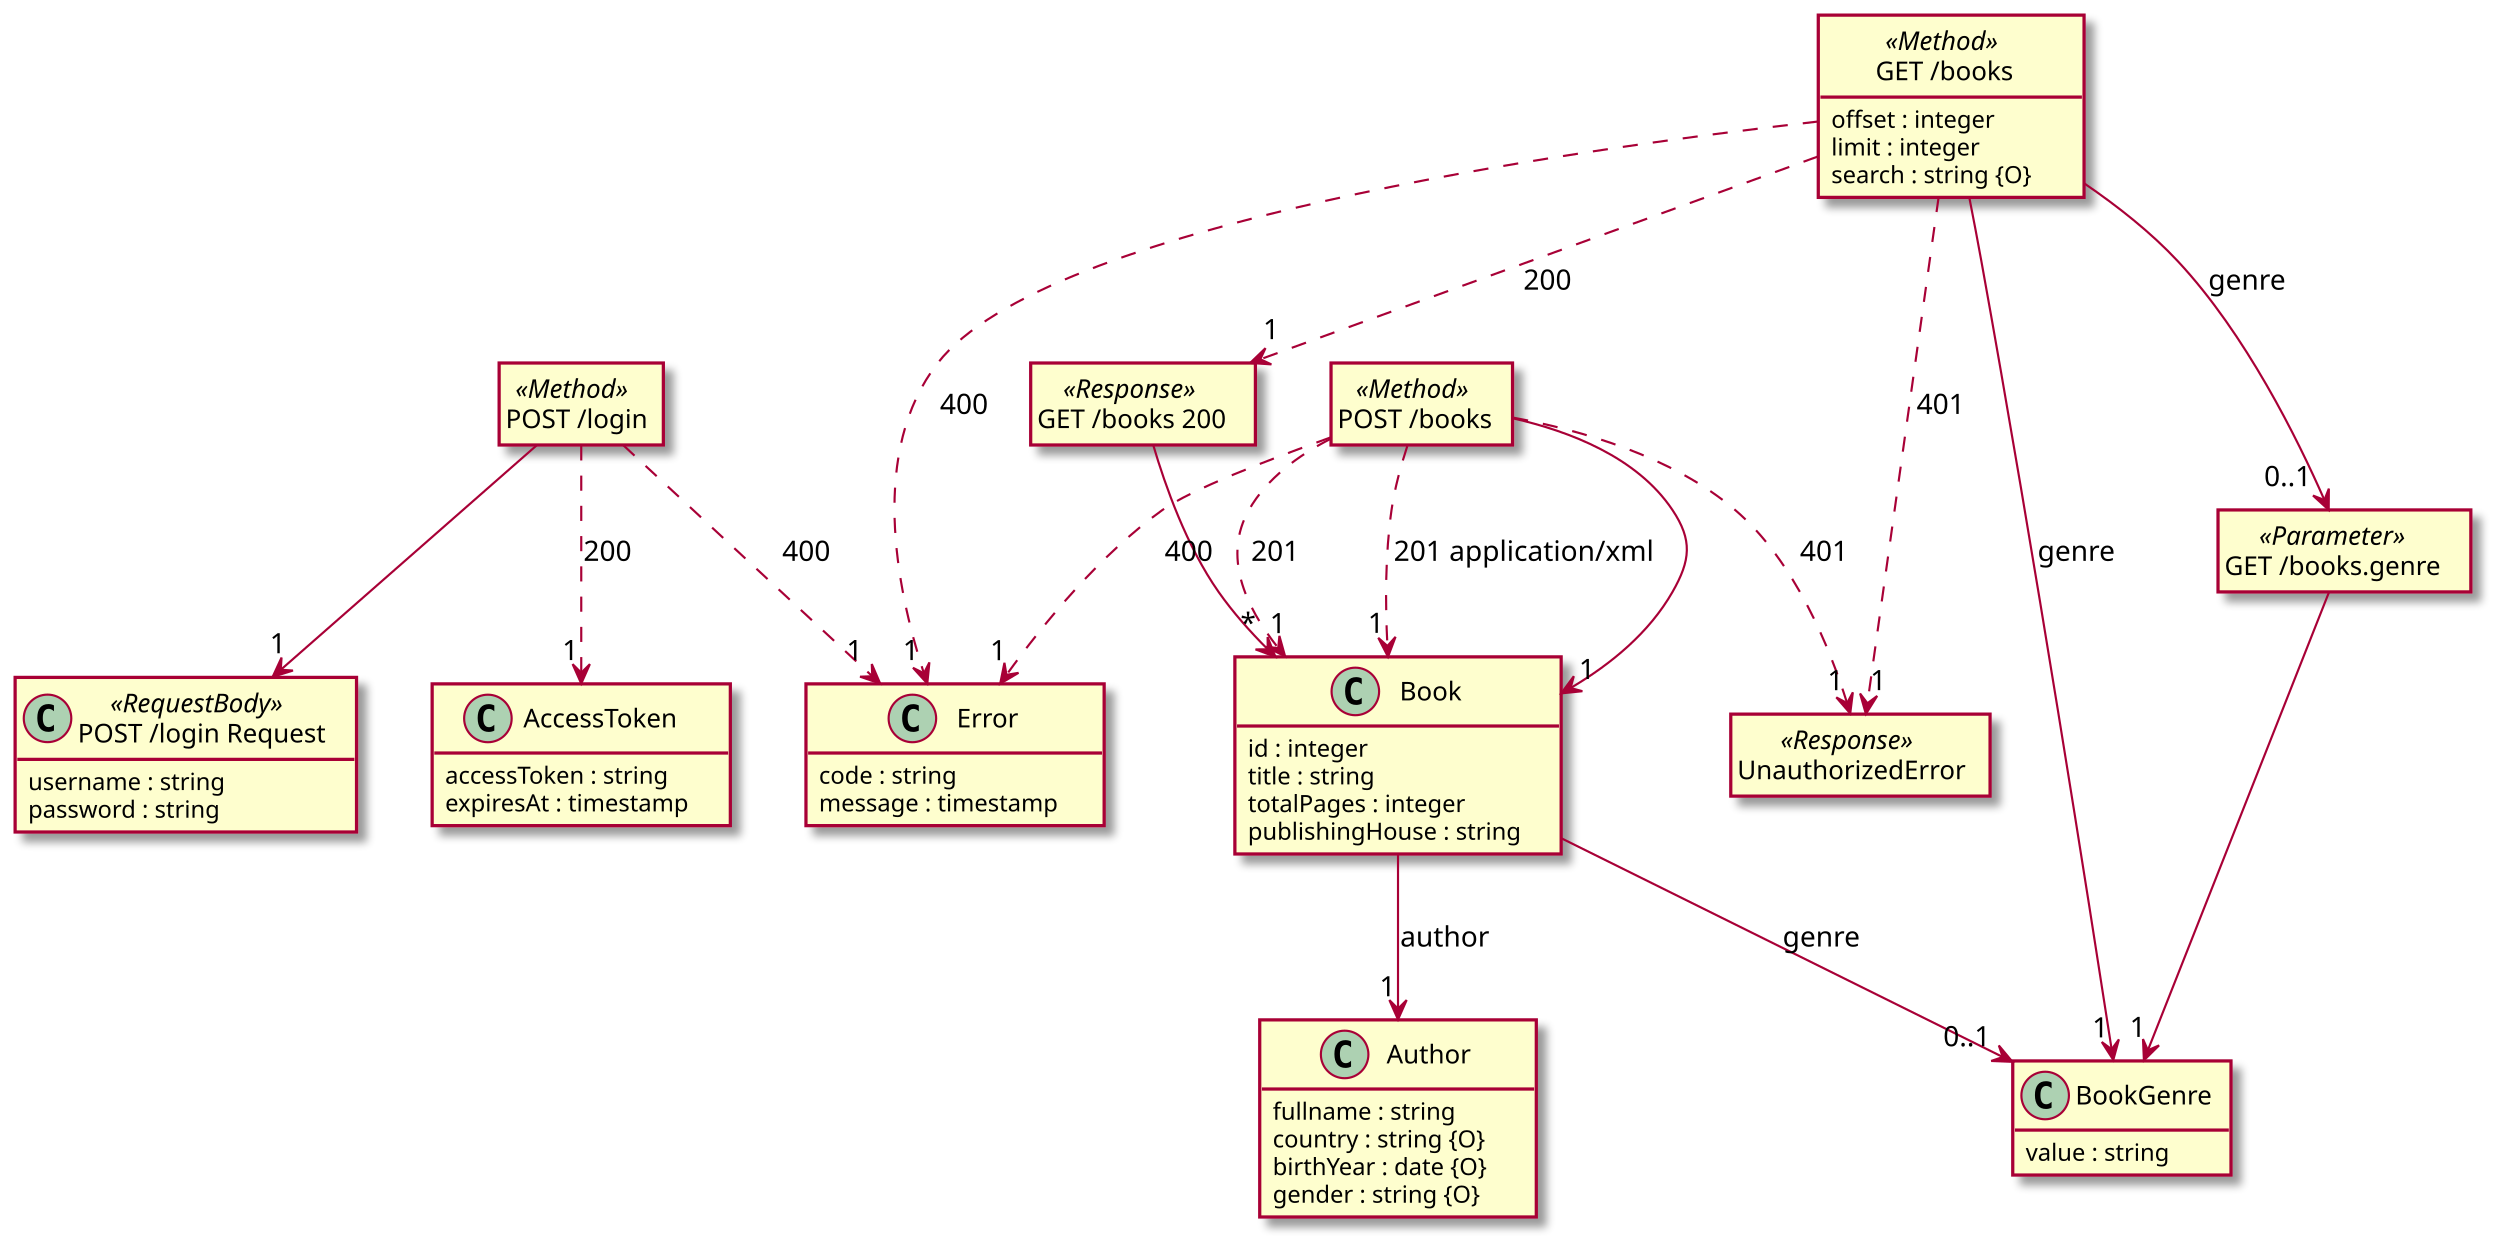
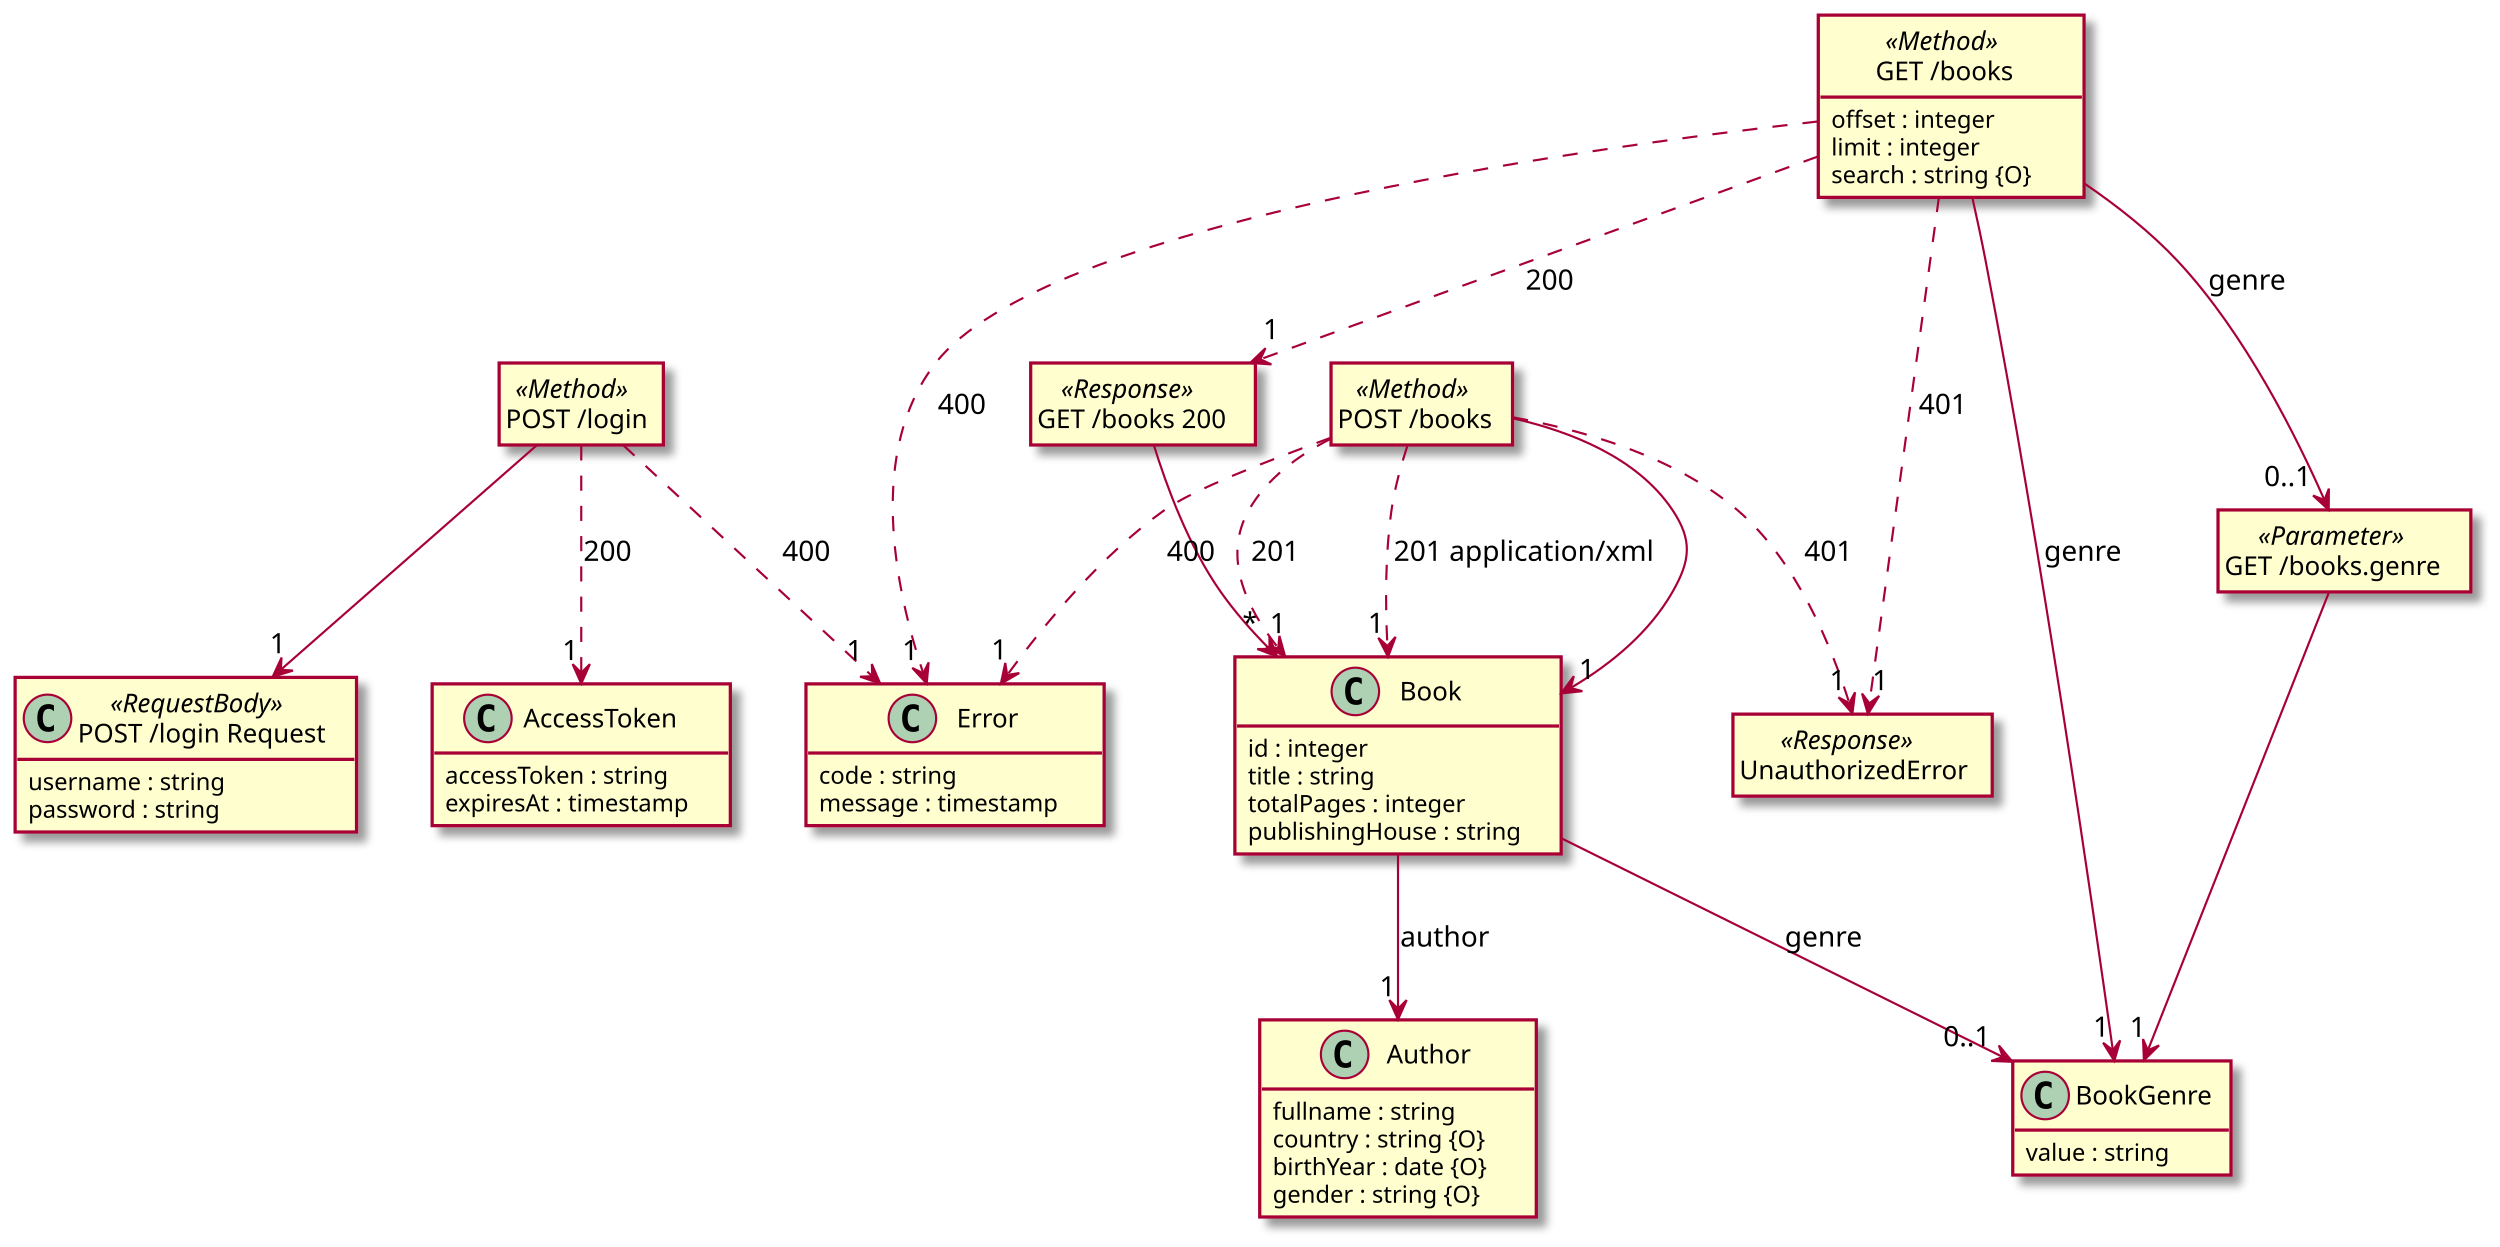
<svg xmlns="http://www.w3.org/2000/svg" contentScriptType="application/ecmascript" contentStyleType="text/css" height="577px" preserveAspectRatio="none" style="width:1157px;height:577px;" version="1.1" viewBox="0 0 1157 577" width="1157px" zoomAndPan="magnify">
  <defs>
    <filter height="300%" id="f1dvrowbddvipe" width="300%" x="-1" y="-1">
      <feGaussianBlur result="blurOut" stdDeviation="2.0" />
      <feColorMatrix in="blurOut" result="blurOut2" type="matrix" values="0 0 0 0 0 0 0 0 0 0 0 0 0 0 0 0 0 0 .4 0" />
      <feOffset dx="4.0" dy="4.0" in="blurOut2" result="blurOut3" />
      <feBlend in="SourceGraphic" in2="blurOut3" mode="normal" />
    </filter>
  </defs>
  <g>
    <rect codeLine="8" fill="#FEFECE" filter="url(#f1dvrowbddvipe)" height="65.609" id="AccessToken" style="stroke:#A80036;stroke-width:1.5;" width="138" x="200" y="316.5" />
    <ellipse cx="225.8" cy="332.5" fill="#ADD1B2" rx="11" ry="11" style="stroke:#A80036;stroke-width:1.0;" />
-     <path d="M228.769,338.141 Q228.191,338.438 227.55,338.578 Q226.909,338.734 226.206,338.734 Q223.706,338.734 222.378,337.094 Q221.066,335.438 221.066,332.312 Q221.066,329.188 222.378,327.531 Q223.706,325.875 226.206,325.875 Q226.909,325.875 227.55,326.031 Q228.206,326.188 228.769,326.484 L228.769,329.203 Q228.144,328.625 227.55,328.359 Q226.956,328.078 226.331,328.078 Q224.988,328.078 224.3,329.156 Q223.613,330.219 223.613,332.312 Q223.613,334.406 224.3,335.484 Q224.988,336.547 226.331,336.547 Q226.956,336.547 227.55,336.281 Q228.144,336 228.769,335.422 L228.769,338.141 Z " fill="#000000" />
+     <path d="M228.769,338.141 Q228.191,338.438 227.55,338.586 Q226.909,338.734 226.206,338.734 Q223.706,338.734 222.386,337.086 Q221.066,335.438 221.066,332.312 Q221.066,329.188 222.386,327.531 Q223.706,325.875 226.206,325.875 Q226.909,325.875 227.558,326.031 Q228.206,326.188 228.769,326.484 L228.769,329.203 Q228.144,328.625 227.55,328.352 Q226.956,328.078 226.331,328.078 Q224.988,328.078 224.3,329.148 Q223.613,330.219 223.613,332.312 Q223.613,334.406 224.3,335.477 Q224.988,336.547 226.331,336.547 Q226.956,336.547 227.55,336.273 Q228.144,336 228.769,335.422 L228.769,338.141 Z " fill="#000000" />
    <text fill="#000000" font-family="sans-serif" font-size="12" lengthAdjust="spacing" textLength="82" x="242.2" y="336.654">AccessToken</text>
    <line style="stroke:#A80036;stroke-width:1.5;" x1="201" x2="337" y1="348.5" y2="348.5" />
    <text fill="#000000" font-family="sans-serif" font-size="11" lengthAdjust="spacing" textLength="119" x="206" y="362.71">accessToken : string</text>
    <text fill="#000000" font-family="sans-serif" font-size="11" lengthAdjust="spacing" textLength="126" x="206" y="375.515">expiresAt : timestamp</text>
    <rect codeLine="13" fill="#FEFECE" filter="url(#f1dvrowbddvipe)" height="65.609" id="Error" style="stroke:#A80036;stroke-width:1.5;" width="138" x="373" y="316.5" />
    <ellipse cx="422.25" cy="332.5" fill="#ADD1B2" rx="11" ry="11" style="stroke:#A80036;stroke-width:1.0;" />
-     <path d="M425.219,338.141 Q424.641,338.438 424,338.578 Q423.359,338.734 422.656,338.734 Q420.156,338.734 418.828,337.094 Q417.516,335.438 417.516,332.312 Q417.516,329.188 418.828,327.531 Q420.156,325.875 422.656,325.875 Q423.359,325.875 424,326.031 Q424.656,326.188 425.219,326.484 L425.219,329.203 Q424.594,328.625 424,328.359 Q423.406,328.078 422.781,328.078 Q421.438,328.078 420.75,329.156 Q420.062,330.219 420.062,332.312 Q420.062,334.406 420.75,335.484 Q421.438,336.547 422.781,336.547 Q423.406,336.547 424,336.281 Q424.594,336 425.219,335.422 L425.219,338.141 Z " fill="#000000" />
+     <path d="M425.219,338.141 Q424.641,338.438 424,338.586 Q423.359,338.734 422.656,338.734 Q420.156,338.734 418.836,337.086 Q417.516,335.438 417.516,332.312 Q417.516,329.188 418.836,327.531 Q420.156,325.875 422.656,325.875 Q423.359,325.875 424.008,326.031 Q424.656,326.188 425.219,326.484 L425.219,329.203 Q424.594,328.625 424,328.352 Q423.406,328.078 422.781,328.078 Q421.438,328.078 420.75,329.148 Q420.062,330.219 420.062,332.312 Q420.062,334.406 420.75,335.477 Q421.438,336.547 422.781,336.547 Q423.406,336.547 424,336.273 Q424.594,336 425.219,335.422 L425.219,338.141 Z " fill="#000000" />
    <text fill="#000000" font-family="sans-serif" font-size="12" lengthAdjust="spacing" textLength="31" x="442.75" y="336.654">Error</text>
    <line style="stroke:#A80036;stroke-width:1.5;" x1="374" x2="510" y1="348.5" y2="348.5" />
    <text fill="#000000" font-family="sans-serif" font-size="11" lengthAdjust="spacing" textLength="72" x="379" y="362.71">code : string</text>
    <text fill="#000000" font-family="sans-serif" font-size="11" lengthAdjust="spacing" textLength="126" x="379" y="375.515">message : timestamp</text>
    <rect codeLine="18" fill="#FEFECE" filter="url(#f1dvrowbddvipe)" height="91.219" id="Author" style="stroke:#A80036;stroke-width:1.5;" width="128" x="583" y="472" />
    <ellipse cx="622.3" cy="488" fill="#ADD1B2" rx="11" ry="11" style="stroke:#A80036;stroke-width:1.0;" />
-     <path d="M625.269,493.641 Q624.691,493.938 624.05,494.078 Q623.409,494.234 622.706,494.234 Q620.206,494.234 618.878,492.594 Q617.566,490.938 617.566,487.812 Q617.566,484.688 618.878,483.031 Q620.206,481.375 622.706,481.375 Q623.409,481.375 624.05,481.531 Q624.706,481.688 625.269,481.984 L625.269,484.703 Q624.644,484.125 624.05,483.859 Q623.456,483.578 622.831,483.578 Q621.487,483.578 620.8,484.656 Q620.112,485.719 620.112,487.812 Q620.112,489.906 620.8,490.984 Q621.487,492.047 622.831,492.047 Q623.456,492.047 624.05,491.781 Q624.644,491.5 625.269,490.922 L625.269,493.641 Z " fill="#000000" />
+     <path d="M625.269,493.641 Q624.691,493.938 624.05,494.086 Q623.409,494.234 622.706,494.234 Q620.206,494.234 618.886,492.586 Q617.566,490.938 617.566,487.812 Q617.566,484.688 618.886,483.031 Q620.206,481.375 622.706,481.375 Q623.409,481.375 624.058,481.531 Q624.706,481.688 625.269,481.984 L625.269,484.703 Q624.644,484.125 624.05,483.852 Q623.456,483.578 622.831,483.578 Q621.487,483.578 620.8,484.648 Q620.112,485.719 620.112,487.812 Q620.112,489.906 620.8,490.977 Q621.487,492.047 622.831,492.047 Q623.456,492.047 624.05,491.773 Q624.644,491.5 625.269,490.922 L625.269,493.641 Z " fill="#000000" />
    <text fill="#000000" font-family="sans-serif" font-size="12" lengthAdjust="spacing" textLength="42" x="641.7" y="492.154">Author</text>
    <line style="stroke:#A80036;stroke-width:1.5;" x1="584" x2="710" y1="504" y2="504" />
    <text fill="#000000" font-family="sans-serif" font-size="11" lengthAdjust="spacing" textLength="94" x="589" y="518.21">fullname : string</text>
    <text fill="#000000" font-family="sans-serif" font-size="11" lengthAdjust="spacing" textLength="114" x="589" y="531.015">country : string {O}</text>
    <text fill="#000000" font-family="sans-serif" font-size="11" lengthAdjust="spacing" textLength="116" x="589" y="543.82">birthYear : date {O}</text>
    <text fill="#000000" font-family="sans-serif" font-size="11" lengthAdjust="spacing" textLength="112" x="589" y="556.625">gender : string {O}</text>
    <rect codeLine="25" fill="#FEFECE" filter="url(#f1dvrowbddvipe)" height="52.805" id="BookGenre" style="stroke:#A80036;stroke-width:1.5;" width="101" x="931.5" y="491" />
    <ellipse cx="946.5" cy="507" fill="#ADD1B2" rx="11" ry="11" style="stroke:#A80036;stroke-width:1.0;" />
-     <path d="M949.469,512.641 Q948.891,512.938 948.25,513.078 Q947.609,513.234 946.906,513.234 Q944.406,513.234 943.078,511.594 Q941.766,509.938 941.766,506.812 Q941.766,503.688 943.078,502.031 Q944.406,500.375 946.906,500.375 Q947.609,500.375 948.25,500.531 Q948.906,500.688 949.469,500.984 L949.469,503.703 Q948.844,503.125 948.25,502.859 Q947.656,502.578 947.031,502.578 Q945.688,502.578 945,503.656 Q944.312,504.719 944.312,506.812 Q944.312,508.906 945,509.984 Q945.688,511.047 947.031,511.047 Q947.656,511.047 948.25,510.781 Q948.844,510.5 949.469,509.922 L949.469,512.641 Z " fill="#000000" />
+     <path d="M949.469,512.641 Q948.891,512.938 948.25,513.086 Q947.609,513.234 946.906,513.234 Q944.406,513.234 943.086,511.586 Q941.766,509.938 941.766,506.812 Q941.766,503.688 943.086,502.031 Q944.406,500.375 946.906,500.375 Q947.609,500.375 948.258,500.531 Q948.906,500.688 949.469,500.984 L949.469,503.703 Q948.844,503.125 948.25,502.852 Q947.656,502.578 947.031,502.578 Q945.688,502.578 945,503.648 Q944.312,504.719 944.312,506.812 Q944.312,508.906 945,509.977 Q945.688,511.047 947.031,511.047 Q947.656,511.047 948.25,510.773 Q948.844,510.5 949.469,509.922 L949.469,512.641 Z " fill="#000000" />
    <text fill="#000000" font-family="sans-serif" font-size="12" lengthAdjust="spacing" textLength="69" x="960.5" y="511.154">BookGenre</text>
    <line style="stroke:#A80036;stroke-width:1.5;" x1="932.5" x2="1031.5" y1="523" y2="523" />
    <text fill="#000000" font-family="sans-serif" font-size="11" lengthAdjust="spacing" textLength="75" x="937.5" y="537.21">value : string</text>
    <rect codeLine="29" fill="#FEFECE" filter="url(#f1dvrowbddvipe)" height="91.219" id="Book" style="stroke:#A80036;stroke-width:1.5;" width="151" x="571.5" y="304" />
    <ellipse cx="627.25" cy="320" fill="#ADD1B2" rx="11" ry="11" style="stroke:#A80036;stroke-width:1.0;" />
-     <path d="M630.219,325.641 Q629.641,325.938 629,326.078 Q628.359,326.234 627.656,326.234 Q625.156,326.234 623.828,324.594 Q622.516,322.938 622.516,319.812 Q622.516,316.688 623.828,315.031 Q625.156,313.375 627.656,313.375 Q628.359,313.375 629,313.531 Q629.656,313.688 630.219,313.984 L630.219,316.703 Q629.594,316.125 629,315.859 Q628.406,315.578 627.781,315.578 Q626.438,315.578 625.75,316.656 Q625.062,317.719 625.062,319.812 Q625.062,321.906 625.75,322.984 Q626.438,324.047 627.781,324.047 Q628.406,324.047 629,323.781 Q629.594,323.5 630.219,322.922 L630.219,325.641 Z " fill="#000000" />
+     <path d="M630.219,325.641 Q629.641,325.938 629,326.086 Q628.359,326.234 627.656,326.234 Q625.156,326.234 623.836,324.586 Q622.516,322.938 622.516,319.812 Q622.516,316.688 623.836,315.031 Q625.156,313.375 627.656,313.375 Q628.359,313.375 629.008,313.531 Q629.656,313.688 630.219,313.984 L630.219,316.703 Q629.594,316.125 629,315.852 Q628.406,315.578 627.781,315.578 Q626.438,315.578 625.75,316.648 Q625.062,317.719 625.062,319.812 Q625.062,321.906 625.75,322.977 Q626.438,324.047 627.781,324.047 Q628.406,324.047 629,323.773 Q629.594,323.5 630.219,322.922 L630.219,325.641 Z " fill="#000000" />
    <text fill="#000000" font-family="sans-serif" font-size="12" lengthAdjust="spacing" textLength="31" x="647.75" y="324.154">Book</text>
    <line style="stroke:#A80036;stroke-width:1.5;" x1="572.5" x2="721.5" y1="336" y2="336" />
    <text fill="#000000" font-family="sans-serif" font-size="11" lengthAdjust="spacing" textLength="62" x="577.5" y="350.21">id : integer</text>
    <text fill="#000000" font-family="sans-serif" font-size="11" lengthAdjust="spacing" textLength="66" x="577.5" y="363.015">title : string</text>
    <text fill="#000000" font-family="sans-serif" font-size="11" lengthAdjust="spacing" textLength="112" x="577.5" y="375.82">totalPages : integer</text>
    <text fill="#000000" font-family="sans-serif" font-size="11" lengthAdjust="spacing" textLength="139" x="577.5" y="388.625">publishingHouse : string</text>
-     <rect codeLine="36" fill="#FEFECE" filter="url(#f1dvrowbddvipe)" height="37.938" id="UnauthorizedError" style="stroke:#A80036;stroke-width:1.5;" width="120" x="801" y="330.5" />
-     <text fill="#000000" font-family="sans-serif" font-size="12" font-style="italic" lengthAdjust="spacing" textLength="74" x="824" y="346.639">«Response»</text>
-     <text fill="#000000" font-family="sans-serif" font-size="12" lengthAdjust="spacing" textLength="114" x="804" y="360.607">UnauthorizedError</text>
+     <rect codeLine="36" fill="#FEFECE" filter="url(#f1dvrowbddvipe)" height="37.938" id="UnauthorizedError" style="stroke:#A80036;stroke-width:1.5;" width="120" x="802" y="330.5" />
+     <text fill="#000000" font-family="sans-serif" font-size="12" font-style="italic" lengthAdjust="spacing" textLength="76" x="824" y="346.639">«Response»</text>
+     <text fill="#000000" font-family="sans-serif" font-size="12" lengthAdjust="spacing" textLength="114" x="805" y="360.607">UnauthorizedError</text>
    <rect codeLine="39" fill="#FEFECE" filter="url(#f1dvrowbddvipe)" height="37.938" id="POST /login" style="stroke:#A80036;stroke-width:1.5;" width="76" x="231" y="168" />
    <text fill="#000000" font-family="sans-serif" font-size="12" font-style="italic" lengthAdjust="spacing" textLength="61" x="238.5" y="184.139">«Method»</text>
    <text fill="#000000" font-family="sans-serif" font-size="12" lengthAdjust="spacing" textLength="70" x="234" y="198.107">POST /login</text>
    <rect codeLine="42" fill="#FEFECE" filter="url(#f1dvrowbddvipe)" height="71.547" id="POST /login Request" style="stroke:#A80036;stroke-width:1.5;" width="158" x="7" y="313.5" />
    <ellipse cx="22" cy="332.469" fill="#ADD1B2" rx="11" ry="11" style="stroke:#A80036;stroke-width:1.0;" />
-     <path d="M24.969,338.109 Q24.391,338.406 23.75,338.547 Q23.109,338.703 22.406,338.703 Q19.906,338.703 18.578,337.062 Q17.266,335.406 17.266,332.281 Q17.266,329.156 18.578,327.5 Q19.906,325.844 22.406,325.844 Q23.109,325.844 23.75,326 Q24.406,326.156 24.969,326.453 L24.969,329.172 Q24.344,328.594 23.75,328.328 Q23.156,328.047 22.531,328.047 Q21.188,328.047 20.5,329.125 Q19.812,330.188 19.812,332.281 Q19.812,334.375 20.5,335.453 Q21.188,336.516 22.531,336.516 Q23.156,336.516 23.75,336.25 Q24.344,335.969 24.969,335.391 L24.969,338.109 Z " fill="#000000" />
+     <path d="M24.969,338.109 Q24.391,338.406 23.75,338.555 Q23.109,338.703 22.406,338.703 Q19.906,338.703 18.586,337.055 Q17.266,335.406 17.266,332.281 Q17.266,329.156 18.586,327.5 Q19.906,325.844 22.406,325.844 Q23.109,325.844 23.758,326 Q24.406,326.156 24.969,326.453 L24.969,329.172 Q24.344,328.594 23.75,328.32 Q23.156,328.047 22.531,328.047 Q21.188,328.047 20.5,329.117 Q19.812,330.188 19.812,332.281 Q19.812,334.375 20.5,335.445 Q21.188,336.516 22.531,336.516 Q23.156,336.516 23.75,336.242 Q24.344,335.969 24.969,335.391 L24.969,338.109 Z " fill="#000000" />
    <text fill="#000000" font-family="sans-serif" font-size="12" font-style="italic" lengthAdjust="spacing" textLength="96" x="51" y="329.639">«RequestBody»</text>
    <text fill="#000000" font-family="sans-serif" font-size="12" lengthAdjust="spacing" textLength="126" x="36" y="343.607">POST /login Request</text>
    <line style="stroke:#A80036;stroke-width:1.5;" x1="8" x2="164" y1="351.438" y2="351.438" />
    <text fill="#000000" font-family="sans-serif" font-size="11" lengthAdjust="spacing" textLength="103" x="13" y="365.648">username : string</text>
    <text fill="#000000" font-family="sans-serif" font-size="11" lengthAdjust="spacing" textLength="101" x="13" y="378.453">password : string</text>
    <rect codeLine="47" fill="#FEFECE" filter="url(#f1dvrowbddvipe)" height="84.352" id="GET /books" style="stroke:#A80036;stroke-width:1.5;" width="123" x="841.5" y="7" />
    <text fill="#000000" font-family="sans-serif" font-size="12" font-style="italic" lengthAdjust="spacing" textLength="61" x="872.5" y="23.139">«Method»</text>
    <text fill="#000000" font-family="sans-serif" font-size="12" lengthAdjust="spacing" textLength="70" x="868" y="37.107">GET /books</text>
    <line style="stroke:#A80036;stroke-width:1.5;" x1="842.5" x2="963.5" y1="44.938" y2="44.938" />
    <text fill="#000000" font-family="sans-serif" font-size="11" lengthAdjust="spacing" textLength="85" x="847.5" y="59.148">offset : integer</text>
    <text fill="#000000" font-family="sans-serif" font-size="11" lengthAdjust="spacing" textLength="76" x="847.5" y="71.953">limit : integer</text>
    <text fill="#000000" font-family="sans-serif" font-size="11" lengthAdjust="spacing" textLength="111" x="847.5" y="84.757">search : string {O}</text>
    <rect codeLine="53" fill="#FEFECE" filter="url(#f1dvrowbddvipe)" height="37.938" id="GET /books.genre" style="stroke:#A80036;stroke-width:1.5;" width="117" x="1026.5" y="236" />
-     <text fill="#000000" font-family="sans-serif" font-size="12" font-style="italic" lengthAdjust="spacing" textLength="79" x="1045.5" y="252.139">«Parameter»</text>
+     <text fill="#000000" font-family="sans-serif" font-size="12" font-style="italic" lengthAdjust="spacing" textLength="80" x="1045" y="252.139">«Parameter»</text>
    <text fill="#000000" font-family="sans-serif" font-size="12" lengthAdjust="spacing" textLength="111" x="1029.5" y="266.107">GET /books.genre</text>
    <rect codeLine="56" fill="#FEFECE" filter="url(#f1dvrowbddvipe)" height="37.938" id="GET /books 200" style="stroke:#A80036;stroke-width:1.5;" width="104" x="477" y="168" />
-     <text fill="#000000" font-family="sans-serif" font-size="12" font-style="italic" lengthAdjust="spacing" textLength="74" x="492" y="184.139">«Response»</text>
+     <text fill="#000000" font-family="sans-serif" font-size="12" font-style="italic" lengthAdjust="spacing" textLength="76" x="491" y="184.139">«Response»</text>
    <text fill="#000000" font-family="sans-serif" font-size="12" lengthAdjust="spacing" textLength="98" x="480" y="198.107">GET /books 200</text>
    <rect codeLine="59" fill="#FEFECE" filter="url(#f1dvrowbddvipe)" height="37.938" id="POST /books" style="stroke:#A80036;stroke-width:1.5;" width="84" x="616" y="168" />
    <text fill="#000000" font-family="sans-serif" font-size="12" font-style="italic" lengthAdjust="spacing" textLength="61" x="627.5" y="184.139">«Method»</text>
    <text fill="#000000" font-family="sans-serif" font-size="12" lengthAdjust="spacing" textLength="78" x="619" y="198.107">POST /books</text>
-     <path codeLine="62" d="M722.6,387.96 C784.63,418.7 871.03,461.51 926.74,489.12 " fill="none" id="Book-to-BookGenre" style="stroke:#A80036;stroke-width:1.0;" />
-     <polygon fill="#A80036" points="931.36,491.41,925.06,483.839,926.876,489.197,921.519,491.013,931.36,491.41" style="stroke:#A80036;stroke-width:1.0;" />
-     <text fill="#000000" font-family="sans-serif" font-size="13" lengthAdjust="spacing" textLength="37" x="825" y="438.067">genre</text>
-     <text fill="#000000" font-family="sans-serif" font-size="13" lengthAdjust="spacing" textLength="24" x="899.334" y="484.194">0..1</text>
-     <path codeLine="64" d="M647,395.42 C647,417.47 647,444.1 647,466.76 " fill="none" id="Book-to-Author" style="stroke:#A80036;stroke-width:1.0;" />
+     <path codeLine="62" d="M722.598,387.961 C784.634,418.7 871.028,461.511 926.738,489.116 " fill="none" id="Book-to-BookGenre" style="stroke:#A80036;stroke-width:1.0;" />
+     <polygon fill="#A80036" points="931.363,491.408,925.075,483.828,926.883,489.188,921.523,490.996,931.363,491.408" style="stroke:#A80036;stroke-width:1.0;" />
+     <text fill="#000000" font-family="sans-serif" font-size="13" lengthAdjust="spacing" textLength="37" x="826" y="438.067">genre</text>
+     <text fill="#000000" font-family="sans-serif" font-size="13" lengthAdjust="spacing" textLength="24" x="899.338" y="484.192">0..1</text>
+     <path codeLine="64" d="M647,395.422 C647,417.471 647,444.097 647,466.76 " fill="none" id="Book-to-Author" style="stroke:#A80036;stroke-width:1.0;" />
    <polygon fill="#A80036" points="647,471.83,651,462.83,647,466.83,643,462.83,647,471.83" style="stroke:#A80036;stroke-width:1.0;" />
    <text fill="#000000" font-family="sans-serif" font-size="13" lengthAdjust="spacing" textLength="42" x="648" y="438.067">author</text>
    <text fill="#000000" font-family="sans-serif" font-size="13" lengthAdjust="spacing" textLength="8" x="638.413" y="461.081">1</text>
-     <path codeLine="66" d="M269,206.1 C269,231.47 269,278.19 269,311.18 " fill="none" id="POST /login-to-AccessToken" style="stroke:#A80036;stroke-width:1.0;stroke-dasharray:7.0,7.0;" />
-     <polygon fill="#A80036" points="269,316.36,273,307.36,269,311.36,265,307.36,269,316.36" style="stroke:#A80036;stroke-width:1.0;" />
+     <path codeLine="66" d="M269,206.099 C269,231.468 269,278.188 269,311.184 " fill="none" id="POST /login-to-AccessToken" style="stroke:#A80036;stroke-width:1.0;stroke-dasharray:7.0,7.0;" />
+     <polygon fill="#A80036" points="269,316.357,273,307.357,269,311.357,265,307.357,269,316.357" style="stroke:#A80036;stroke-width:1.0;" />
    <text fill="#000000" font-family="sans-serif" font-size="13" lengthAdjust="spacing" textLength="24" x="270" y="259.567">200</text>
-     <text fill="#000000" font-family="sans-serif" font-size="13" lengthAdjust="spacing" textLength="8" x="260.212" y="305.477">1</text>
-     <path codeLine="68" d="M288.51,206.1 C316.3,231.89 367.88,279.73 403.52,312.8 " fill="none" id="POST /login-to-Error" style="stroke:#A80036;stroke-width:1.0;stroke-dasharray:7.0,7.0;" />
-     <polygon fill="#A80036" points="407.35,316.36,403.464,307.31,403.682,312.963,398.029,313.18,407.35,316.36" style="stroke:#A80036;stroke-width:1.0;" />
+     <text fill="#000000" font-family="sans-serif" font-size="13" lengthAdjust="spacing" textLength="8" x="260.212" y="305.474">1</text>
+     <path codeLine="68" d="M288.509,206.099 C316.304,231.886 367.877,279.732 403.522,312.802 " fill="none" id="POST /login-to-Error" style="stroke:#A80036;stroke-width:1.0;stroke-dasharray:7.0,7.0;" />
+     <polygon fill="#A80036" points="407.353,316.357,403.476,307.303,403.688,312.956,398.035,313.168,407.353,316.357" style="stroke:#A80036;stroke-width:1.0;" />
    <text fill="#000000" font-family="sans-serif" font-size="13" lengthAdjust="spacing" textLength="24" x="362" y="259.567">400</text>
-     <text fill="#000000" font-family="sans-serif" font-size="13" lengthAdjust="spacing" textLength="8" x="391.741" y="305.477">1</text>
-     <path codeLine="70" d="M248.36,206.1 C219.86,231.09 167.73,276.82 130.22,309.72 " fill="none" id="POST /login-to-POST /login Request" style="stroke:#A80036;stroke-width:1.0;" />
-     <polygon fill="#A80036" points="126.18,313.26,135.582,310.326,129.937,309.96,130.302,304.315,126.18,313.26" style="stroke:#A80036;stroke-width:1.0;" />
-     <text fill="#000000" font-family="sans-serif" font-size="13" lengthAdjust="spacing" textLength="8" x="124.851" y="302.316">1</text>
-     <path codeLine="72" d="M1077.76,274.32 C1060.29,318.5 1015.69,431.29 994.09,485.93 " fill="none" id="GET /books.genre-to-BookGenre" style="stroke:#A80036;stroke-width:1.0;" />
-     <polygon fill="#A80036" points="992.2,490.71,999.22,483.802,994.032,486.058,991.776,480.87,992.2,490.71" style="stroke:#A80036;stroke-width:1.0;" />
-     <text fill="#000000" font-family="sans-serif" font-size="13" lengthAdjust="spacing" textLength="8" x="985.634" y="479.885">1</text>
-     <path codeLine="74" d="M964.71,84.96 C979.94,95.34 995.47,107.56 1008,121 C1039.31,154.57 1063.31,203.09 1075.69,231.3 " fill="none" id="GET /books-to-GET /books.genre" style="stroke:#A80036;stroke-width:1.0;" />
-     <polygon fill="#A80036" points="1077.72,235.99,1077.789,226.141,1075.721,231.407,1070.456,229.339,1077.72,235.99" style="stroke:#A80036;stroke-width:1.0;" />
+     <text fill="#000000" font-family="sans-serif" font-size="13" lengthAdjust="spacing" textLength="8" x="391.744" y="305.474">1</text>
+     <path codeLine="70" d="M248.363,206.099 C219.864,231.095 167.731,276.818 130.218,309.718 " fill="none" id="POST /login-to-POST /login Request" style="stroke:#A80036;stroke-width:1.0;" />
+     <polygon fill="#A80036" points="126.178,313.262,135.582,310.336,129.937,309.965,130.308,304.321,126.178,313.262" style="stroke:#A80036;stroke-width:1.0;" />
+     <text fill="#000000" font-family="sans-serif" font-size="13" lengthAdjust="spacing" textLength="8" x="124.848" y="302.319">1</text>
+     <path codeLine="72" d="M1077.76,274.318 C1060.29,318.498 1015.69,431.292 994.089,485.925 " fill="none" id="GET /books.genre-to-BookGenre" style="stroke:#A80036;stroke-width:1.0;" />
+     <polygon fill="#A80036" points="992.197,490.709,999.227,483.811,994.036,486.06,991.788,480.869,992.197,490.709" style="stroke:#A80036;stroke-width:1.0;" />
+     <text fill="#000000" font-family="sans-serif" font-size="13" lengthAdjust="spacing" textLength="8" x="985.63" y="479.885">1</text>
+     <path codeLine="74" d="M964.705,84.962 C979.941,95.337 995.468,107.562 1008,121 C1039.31,154.571 1063.31,203.09 1075.69,231.302 " fill="none" id="GET /books-to-GET /books.genre" style="stroke:#A80036;stroke-width:1.0;" />
+     <polygon fill="#A80036" points="1077.72,235.988,1077.809,226.139,1075.731,231.401,1070.47,229.322,1077.72,235.988" style="stroke:#A80036;stroke-width:1.0;" />
    <text fill="#000000" font-family="sans-serif" font-size="13" lengthAdjust="spacing" textLength="37" x="1022" y="134.067">genre</text>
-     <text fill="#000000" font-family="sans-serif" font-size="13" lengthAdjust="spacing" textLength="24" x="1047.815" y="224.968">0..1</text>
-     <path codeLine="76" d="M911.37,91.26 C913.28,101 915.26,111.36 917,121 C941.48,256.48 966.95,418.77 977.25,485.52 " fill="none" id="GET /books-to-BookGenre" style="stroke:#A80036;stroke-width:1.0;" />
-     <polygon fill="#A80036" points="978.03,490.54,980.621,481.038,977.273,485.598,972.713,482.249,978.03,490.54" style="stroke:#A80036;stroke-width:1.0;" />
-     <text fill="#000000" font-family="sans-serif" font-size="13" lengthAdjust="spacing" textLength="37" x="943" y="259.567">genre</text>
-     <text fill="#000000" font-family="sans-serif" font-size="13" lengthAdjust="spacing" textLength="8" x="968.287" y="480.105">1</text>
-     <path codeLine="78" d="M533.82,206.31 C539.2,224.58 549.16,252.9 564,274 C570.53,283.29 578.42,292.22 586.71,300.49 " fill="none" id="GET /books 200-to-Book" style="stroke:#A80036;stroke-width:1.0;" />
-     <polygon fill="#A80036" points="590.28,303.99,586.652,294.834,586.709,300.49,581.052,300.548,590.28,303.99" style="stroke:#A80036;stroke-width:1.0;" />
-     <text fill="#000000" font-family="sans-serif" font-size="13" lengthAdjust="spacing" textLength="7" x="574.059" y="292.933">*</text>
-     <path codeLine="80" d="M841.24,72.46 C769.42,98.58 651.97,141.28 583.43,166.21 " fill="none" id="GET /books-to-GET /books 200" style="stroke:#A80036;stroke-width:1.0;stroke-dasharray:7.0,7.0;" />
-     <polygon fill="#A80036" points="578.58,167.97,588.406,168.644,583.277,166.257,585.664,161.128,578.58,167.97" style="stroke:#A80036;stroke-width:1.0;" />
-     <text fill="#000000" font-family="sans-serif" font-size="13" lengthAdjust="spacing" textLength="24" x="705" y="134.067">200</text>
-     <text fill="#000000" font-family="sans-serif" font-size="13" lengthAdjust="spacing" textLength="8" x="584.539" y="156.942">1</text>
-     <path codeLine="82" d="M897.2,91.19 C888.26,154.77 871.38,274.73 864.28,325.19 " fill="none" id="GET /books-to-UnauthorizedError" style="stroke:#A80036;stroke-width:1.0;stroke-dasharray:7.0,7.0;" />
-     <polygon fill="#A80036" points="863.54,330.43,868.763,322.08,864.241,325.479,860.841,320.958,863.54,330.43" style="stroke:#A80036;stroke-width:1.0;" />
-     <text fill="#000000" font-family="sans-serif" font-size="13" lengthAdjust="spacing" textLength="24" x="887" y="191.567">401</text>
-     <text fill="#000000" font-family="sans-serif" font-size="13" lengthAdjust="spacing" textLength="8" x="865.543" y="319.39">1</text>
-     <path codeLine="84" d="M841.27,56.26 C725.71,69.39 483.88,104.02 434,168 C402.35,208.6 414.57,271.34 427.42,311.13 " fill="none" id="GET /books-to-Error" style="stroke:#A80036;stroke-width:1.0;stroke-dasharray:7.0,7.0;" />
-     <polygon fill="#A80036" points="429.15,316.35,430.125,306.55,427.582,311.602,422.529,309.059,429.15,316.35" style="stroke:#A80036;stroke-width:1.0;" />
-     <text fill="#000000" font-family="sans-serif" font-size="13" lengthAdjust="spacing" textLength="24" x="435" y="191.567">400</text>
-     <text fill="#000000" font-family="sans-serif" font-size="13" lengthAdjust="spacing" textLength="8" x="417.833" y="305.466">1</text>
-     <path codeLine="86" d="M615.66,203.17 C601.06,210.67 586.3,221.34 578,236 C565.99,257.22 575.88,280.23 591.55,299.88 " fill="none" id="POST /books-to-Book" style="stroke:#A80036;stroke-width:1.0;stroke-dasharray:7.0,7.0;" />
-     <polygon fill="#A80036" points="594.75,303.77,592.103,294.284,591.566,299.915,585.935,299.378,594.75,303.77" style="stroke:#A80036;stroke-width:1.0;" />
+     <text fill="#000000" font-family="sans-serif" font-size="13" lengthAdjust="spacing" textLength="24" x="1047.815" y="224.965">0..1</text>
+     <path codeLine="76" d="M912.752,91.205 C914.929,100.949 917.141,111.321 919,121 C945.017,256.422 968.535,419.398 977.81,485.95 " fill="none" id="GET /books-to-BookGenre" style="stroke:#A80036;stroke-width:1.0;" />
+     <polygon fill="#A80036" points="978.506,490.953,981.228,481.488,977.817,486.001,973.305,482.59,978.506,490.953" style="stroke:#A80036;stroke-width:1.0;" />
+     <text fill="#000000" font-family="sans-serif" font-size="13" lengthAdjust="spacing" textLength="37" x="946" y="259.567">genre</text>
+     <text fill="#000000" font-family="sans-serif" font-size="13" lengthAdjust="spacing" textLength="8" x="968.679" y="479.761">1</text>
+     <path codeLine="78" d="M534.088,206.286 C539.733,224.54 550.061,252.846 565,274 C571.388,283.046 579.051,291.792 587.092,299.915 " fill="none" id="GET /books 200-to-Book" style="stroke:#A80036;stroke-width:1.0;" />
+     <polygon fill="#A80036" points="591.066,303.851,587.486,294.676,587.513,300.333,581.857,300.36,591.066,303.851" style="stroke:#A80036;stroke-width:1.0;" />
+     <text fill="#000000" font-family="sans-serif" font-size="13" lengthAdjust="spacing" textLength="7" x="574.965" y="292.773">*</text>
+     <path codeLine="80" d="M841.242,72.458 C769.416,98.576 651.968,141.284 583.432,166.207 " fill="none" id="GET /books-to-GET /books 200" style="stroke:#A80036;stroke-width:1.0;stroke-dasharray:7.0,7.0;" />
+     <polygon fill="#A80036" points="578.583,167.97,588.408,168.654,583.282,166.262,585.675,161.136,578.583,167.97" style="stroke:#A80036;stroke-width:1.0;" />
+     <text fill="#000000" font-family="sans-serif" font-size="13" lengthAdjust="spacing" textLength="24" x="706" y="134.067">200</text>
+     <text fill="#000000" font-family="sans-serif" font-size="13" lengthAdjust="spacing" textLength="8" x="584.543" y="156.942">1</text>
+     <path codeLine="82" d="M897.342,91.192 C888.61,154.768 872.133,274.727 865.201,325.195 " fill="none" id="GET /books-to-UnauthorizedError" style="stroke:#A80036;stroke-width:1.0;stroke-dasharray:7.0,7.0;" />
+     <polygon fill="#A80036" points="864.482,330.428,869.669,322.056,865.162,325.474,861.743,320.968,864.482,330.428" style="stroke:#A80036;stroke-width:1.0;" />
+     <text fill="#000000" font-family="sans-serif" font-size="13" lengthAdjust="spacing" textLength="24" x="888" y="191.567">401</text>
+     <text fill="#000000" font-family="sans-serif" font-size="13" lengthAdjust="spacing" textLength="8" x="866.467" y="319.387">1</text>
+     <path codeLine="84" d="M841.139,56.24 C725.338,69.335 482.995,103.902 433,168 C401.328,208.606 413.968,271.34 427.118,311.136 " fill="none" id="GET /books-to-Error" style="stroke:#A80036;stroke-width:1.0;stroke-dasharray:7.0,7.0;" />
+     <polygon fill="#A80036" points="428.889,316.353,429.784,306.545,427.282,311.618,422.208,309.116,428.889,316.353" style="stroke:#A80036;stroke-width:1.0;" />
+     <text fill="#000000" font-family="sans-serif" font-size="13" lengthAdjust="spacing" textLength="24" x="434" y="191.567">400</text>
+     <text fill="#000000" font-family="sans-serif" font-size="13" lengthAdjust="spacing" textLength="8" x="417.52" y="305.469">1</text>
+     <path codeLine="86" d="M615.66,203.168 C601.059,210.671 586.299,221.342 578,236 C565.988,257.216 575.882,280.231 591.547,299.884 " fill="none" id="POST /books-to-Book" style="stroke:#A80036;stroke-width:1.0;stroke-dasharray:7.0,7.0;" />
+     <polygon fill="#A80036" points="594.753,303.768,592.108,294.281,591.57,299.912,585.939,299.374,594.753,303.768" style="stroke:#A80036;stroke-width:1.0;" />
    <text fill="#000000" font-family="sans-serif" font-size="13" lengthAdjust="spacing" textLength="24" x="579" y="259.567">201</text>
-     <text fill="#000000" font-family="sans-serif" font-size="13" lengthAdjust="spacing" textLength="8" x="587.663" y="293.012">1</text>
-     <path codeLine="88" d="M651.3,206.42 C648.43,215.24 645.42,226.03 644,236 C641.08,256.42 641.08,279.13 642.09,298.77 " fill="none" id="POST /books-to-Book-1" style="stroke:#A80036;stroke-width:1.0;stroke-dasharray:7.0,7.0;" />
-     <polygon fill="#A80036" points="642.38,303.95,645.86,294.736,642.095,298.958,637.873,295.193,642.38,303.95" style="stroke:#A80036;stroke-width:1.0;" />
+     <text fill="#000000" font-family="sans-serif" font-size="13" lengthAdjust="spacing" textLength="8" x="587.667" y="293.01">1</text>
+     <path codeLine="88" d="M651.296,206.421 C648.432,215.242 645.424,226.032 644,236 C641.083,256.418 641.082,279.127 642.088,298.766 " fill="none" id="POST /books-to-Book-1" style="stroke:#A80036;stroke-width:1.0;stroke-dasharray:7.0,7.0;" />
+     <polygon fill="#A80036" points="642.38,303.953,645.867,294.742,642.098,298.961,637.88,295.192,642.38,303.953" style="stroke:#A80036;stroke-width:1.0;" />
    <text fill="#000000" font-family="sans-serif" font-size="13" lengthAdjust="spacing" textLength="124" x="645" y="259.567">201 application/xml</text>
-     <text fill="#000000" font-family="sans-serif" font-size="13" lengthAdjust="spacing" textLength="8" x="633.06" y="292.887">1</text>
-     <path codeLine="94" d="M700.29,193.64 C726.28,199.53 757.65,211.54 774,236 C783.39,250.04 782.39,259.34 774,274 C763.28,292.71 745.84,307.18 727.27,318.17 " fill="none" id="POST /books-to-Book-2" style="stroke:#A80036;stroke-width:1.0;" />
-     <polygon fill="#A80036" points="722.53,320.89,732.328,319.891,726.87,318.406,728.354,312.948,722.53,320.89" style="stroke:#A80036;stroke-width:1.0;" />
-     <text fill="#000000" font-family="sans-serif" font-size="13" lengthAdjust="spacing" textLength="8" x="730.731" y="314.229">1</text>
-     <path codeLine="90" d="M615.81,202.44 C586.7,212.86 550.99,226.68 538,236 C509.11,256.73 483.38,287.96 465.85,312.25 " fill="none" id="POST /books-to-Error" style="stroke:#A80036;stroke-width:1.0;stroke-dasharray:7.0,7.0;" />
-     <polygon fill="#A80036" points="462.89,316.4,471.369,311.39,465.791,312.327,464.853,306.749,462.89,316.4" style="stroke:#A80036;stroke-width:1.0;" />
-     <text fill="#000000" font-family="sans-serif" font-size="13" lengthAdjust="spacing" textLength="24" x="539" y="259.567">400</text>
-     <text fill="#000000" font-family="sans-serif" font-size="13" lengthAdjust="spacing" textLength="8" x="458.215" y="305.525">1</text>
-     <path codeLine="92" d="M700.31,193.28 C731.72,199.1 773.97,211.19 803,236 C830.72,259.69 846.87,299.94 854.81,325.32 " fill="none" id="POST /books-to-UnauthorizedError" style="stroke:#A80036;stroke-width:1.0;stroke-dasharray:7.0,7.0;" />
-     <polygon fill="#A80036" points="856.29,330.19,857.495,320.415,854.834,325.407,849.842,322.745,856.29,330.19" style="stroke:#A80036;stroke-width:1.0;" />
-     <text fill="#000000" font-family="sans-serif" font-size="13" lengthAdjust="spacing" textLength="24" x="833" y="259.567">401</text>
-     <text fill="#000000" font-family="sans-serif" font-size="13" lengthAdjust="spacing" textLength="8" x="845.731" y="319.41">1</text>
+     <text fill="#000000" font-family="sans-serif" font-size="13" lengthAdjust="spacing" textLength="8" x="633.06" y="292.89">1</text>
+     <path codeLine="94" d="M700.288,193.639 C726.285,199.528 757.649,211.538 774,236 C783.385,250.041 782.394,259.345 774,274 C763.284,292.711 745.841,307.179 727.268,318.17 " fill="none" id="POST /books-to-Book-2" style="stroke:#A80036;stroke-width:1.0;" />
+     <polygon fill="#A80036" points="722.525,320.89,732.322,319.883,726.862,318.403,728.342,312.943,722.525,320.89" style="stroke:#A80036;stroke-width:1.0;" />
+     <text fill="#000000" font-family="sans-serif" font-size="13" lengthAdjust="spacing" textLength="8" x="730.726" y="314.229">1</text>
+     <path codeLine="90" d="M615.874,202.601 C587.068,213.031 551.861,226.793 539,236 C509.96,256.79 483.953,288.009 466.195,312.29 " fill="none" id="POST /books-to-Error" style="stroke:#A80036;stroke-width:1.0;stroke-dasharray:7.0,7.0;" />
+     <polygon fill="#A80036" points="463.197,316.431,471.714,311.486,466.129,312.381,465.234,306.795,463.197,316.431" style="stroke:#A80036;stroke-width:1.0;" />
+     <text fill="#000000" font-family="sans-serif" font-size="13" lengthAdjust="spacing" textLength="24" x="540" y="259.567">400</text>
+     <text fill="#000000" font-family="sans-serif" font-size="13" lengthAdjust="spacing" textLength="8" x="458.744" y="305.185">1</text>
+     <path codeLine="92" d="M700.269,193.146 C731.931,198.911 774.666,210.979 804,236 C831.742,259.663 847.889,299.917 855.816,325.312 " fill="none" id="POST /books-to-UnauthorizedError" style="stroke:#A80036;stroke-width:1.0;stroke-dasharray:7.0,7.0;" />
+     <polygon fill="#A80036" points="857.293,330.183,858.508,320.409,855.841,325.398,850.852,322.732,857.293,330.183" style="stroke:#A80036;stroke-width:1.0;" />
+     <text fill="#000000" font-family="sans-serif" font-size="13" lengthAdjust="spacing" textLength="24" x="835" y="259.567">401</text>
+     <text fill="#000000" font-family="sans-serif" font-size="13" lengthAdjust="spacing" textLength="8" x="846.735" y="319.401">1</text>
  </g>
</svg>
